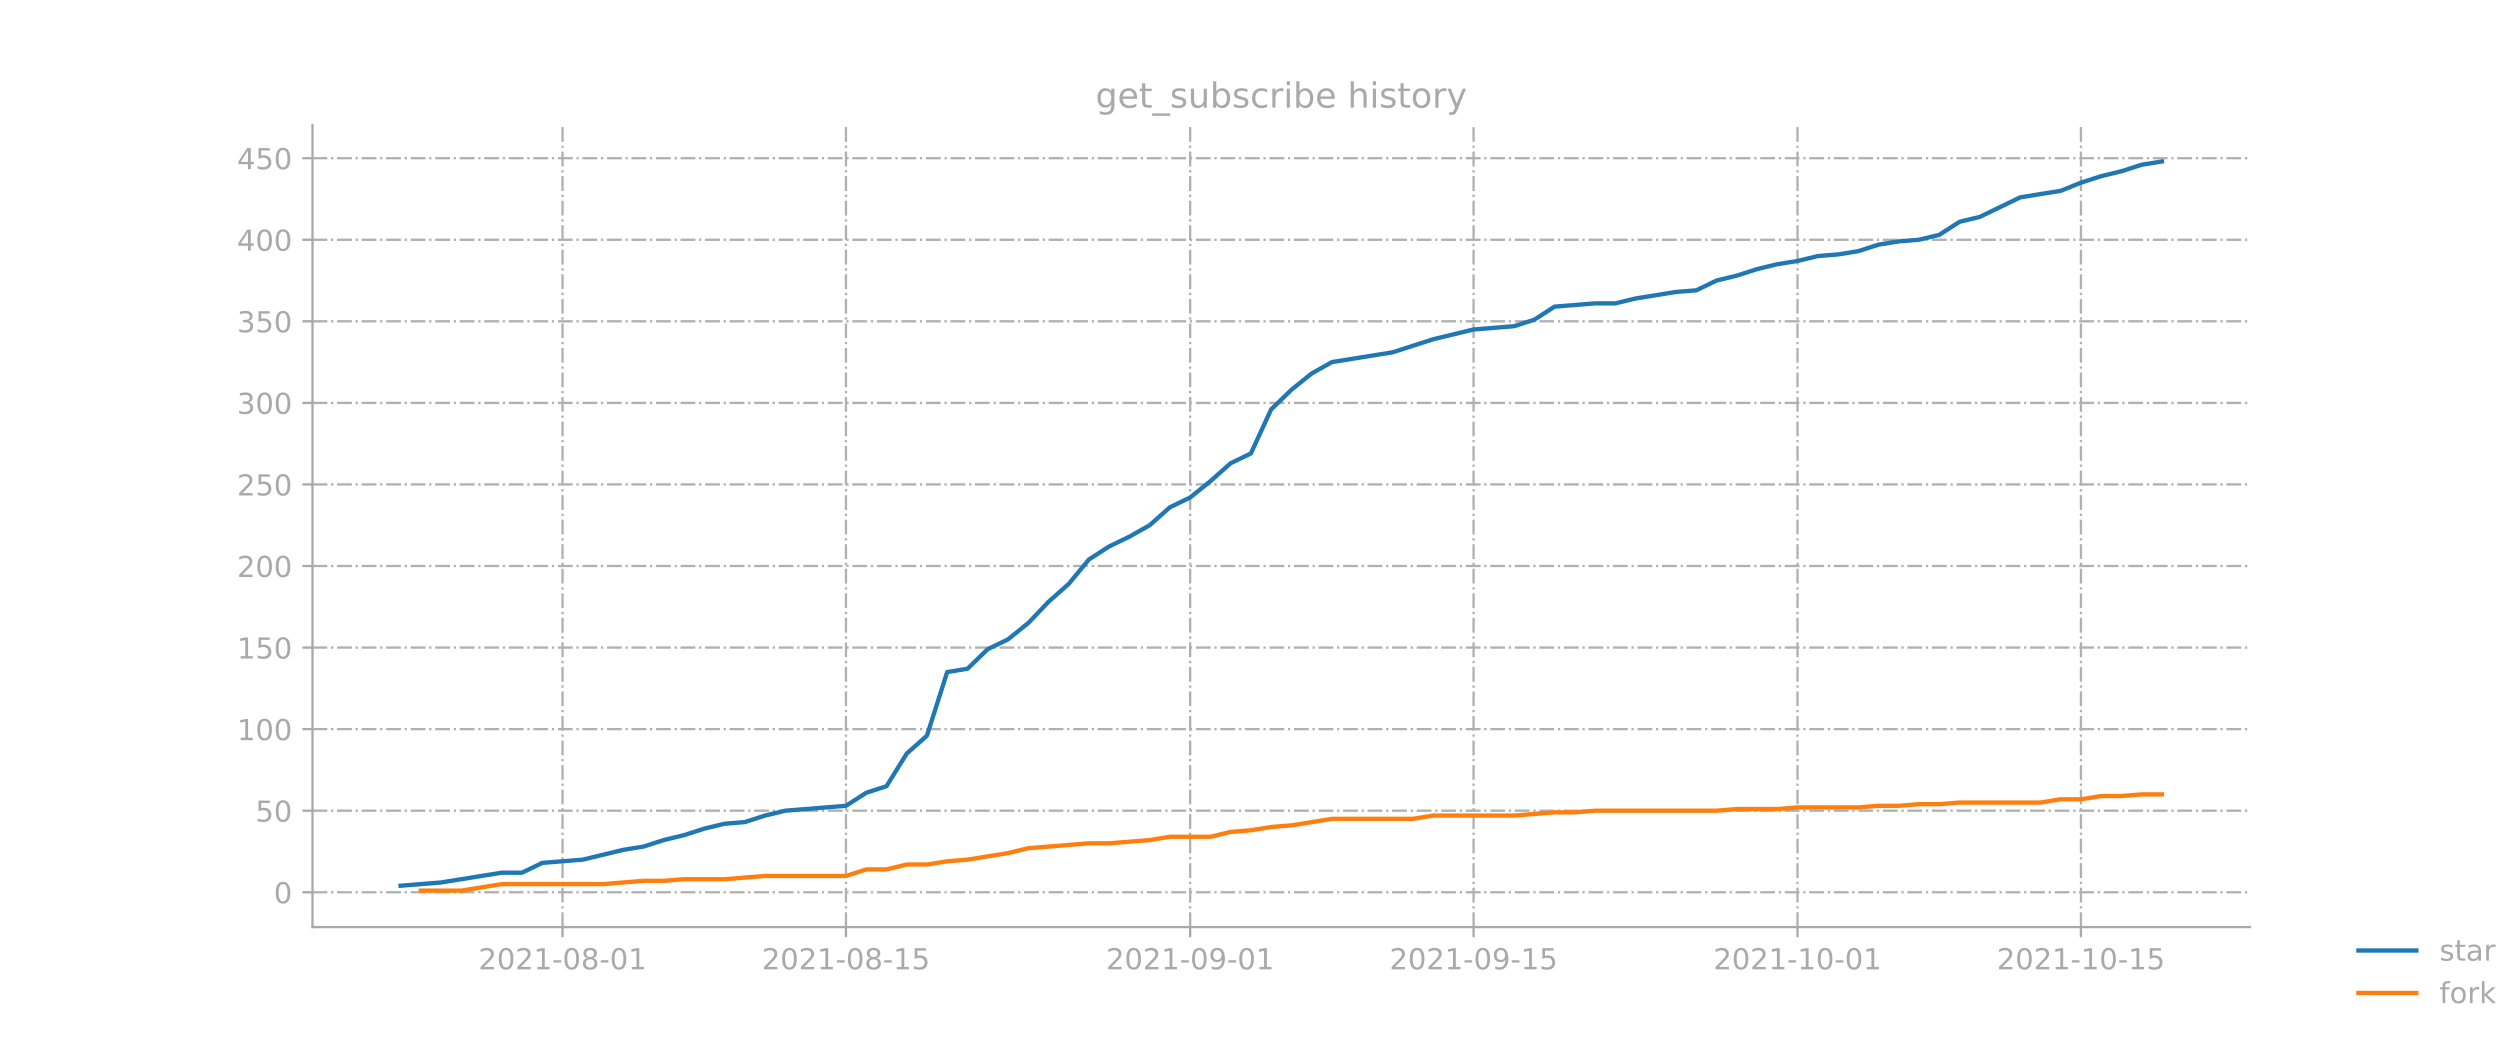
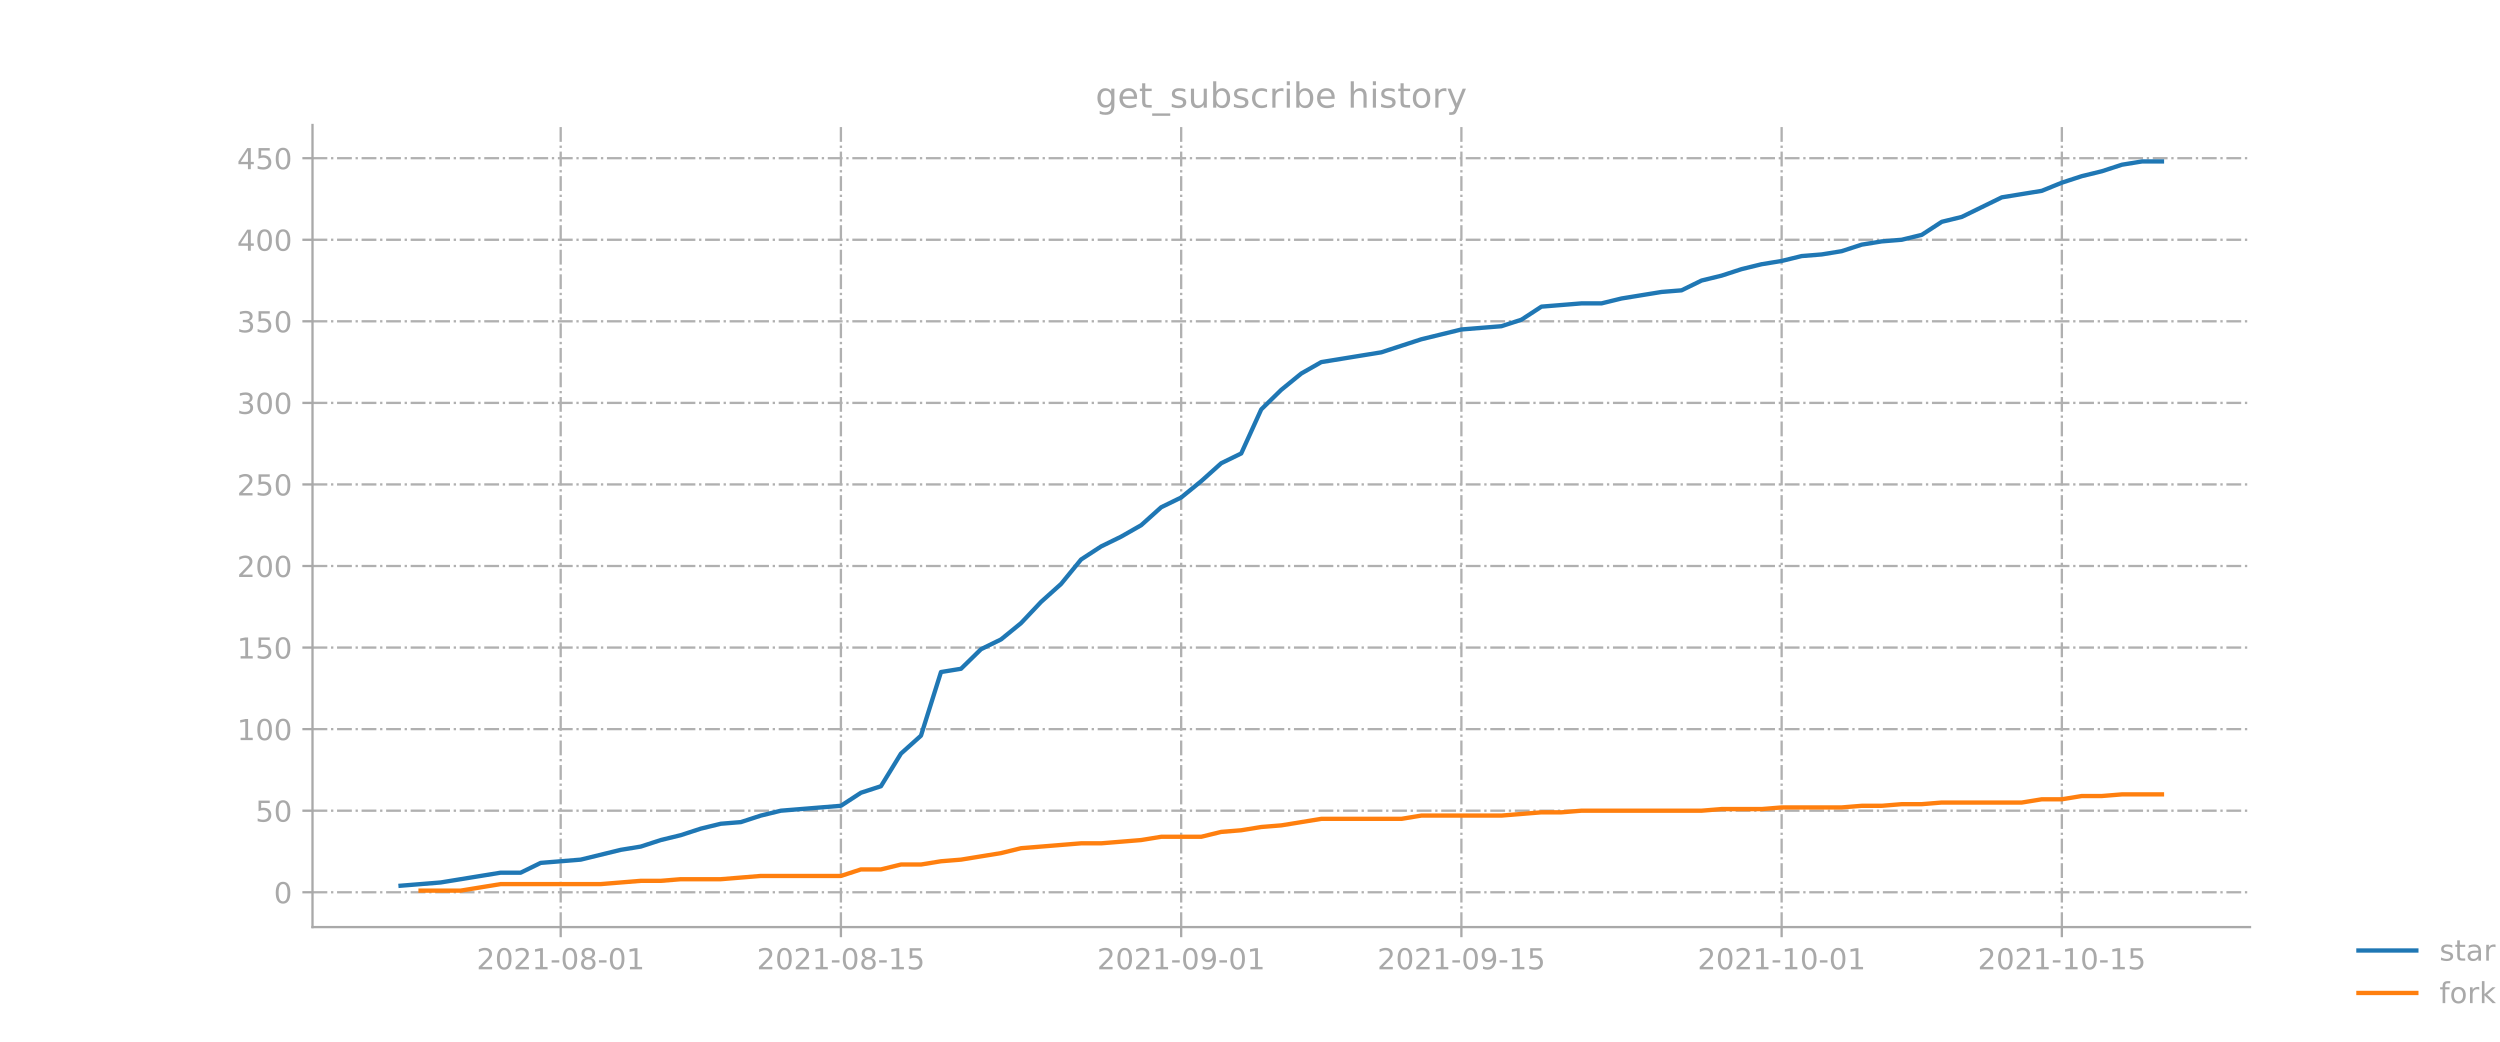
<svg xmlns="http://www.w3.org/2000/svg" xmlns:xlink="http://www.w3.org/1999/xlink" height="360pt" version="1.1" viewBox="0 0 864 360" width="864pt">
  <defs>
    <style type="text/css">*{stroke-linecap:butt;stroke-linejoin:round;}</style>
  </defs>
  <g id="figure_1">
    <g id="patch_1">
      <path d="M 0 360  L 864 360  L 864 0  L 0 0  z " style="fill:none;opacity:0;" />
    </g>
    <g id="axes_1">
      <g id="patch_2">
        <path d="M 108 320.4  L 777.6 320.4  L 777.6 43.2  L 108 43.2  z " style="fill:none;opacity:0;" />
      </g>
      <g id="matplotlib.axis_1">
        <g id="xtick_1">
          <g id="line2d_1">
-             <path clip-path="url(#pacb7d4d162)" d="M 194.411 320.4  L 194.411 43.2  " style="fill:none;stroke:#b0b0b0;stroke-dasharray:5.12,1.28,0.8,1.28;stroke-dashoffset:0;stroke-width:0.8;" />
+             <path clip-path="url(#pc9507df4bf)" d="M 193.775 320.4  L 193.775 43.2  " style="fill:none;stroke:#b0b0b0;stroke-dasharray:5.12,1.28,0.8,1.28;stroke-dashoffset:0;stroke-width:0.8;" />
          </g>
          <g id="line2d_2">
            <defs>
-               <path d="M 0 0  L 0 3.5  " id="m849560dd14" style="stroke:#a9a9a9;stroke-width:0.8;" />
+               <path d="M 0 0  L 0 3.5  " id="m424ed65088" style="stroke:#a9a9a9;stroke-width:0.8;" />
            </defs>
            <g>
-               <use style="fill:#a9a9a9;stroke:#a9a9a9;stroke-width:0.8;" x="194.411" xlink:href="#m849560dd14" y="320.4" />
+               <use style="fill:#a9a9a9;stroke:#a9a9a9;stroke-width:0.8;" x="193.775" xlink:href="#m424ed65088" y="320.4" />
            </g>
          </g>
          <g id="text_1">
-             <g style="fill:#a9a9a9;" transform="translate(165.3535 334.9984)scale(0.1 -0.1)">
+             <g style="fill:#a9a9a9;" transform="translate(164.7174 334.9984)scale(0.1 -0.1)">
              <defs>
                <path d="M 1228 531  L 3431 531  L 3431 0  L 469 0  L 469 531  Q 828 903 1448 1529  Q 2069 2156 2228 2338  Q 2531 2678 2651 2914  Q 2772 3150 2772 3378  Q 2772 3750 2511 3984  Q 2250 4219 1831 4219  Q 1534 4219 1204 4116  Q 875 4013 500 3803  L 500 4441  Q 881 4594 1212 4672  Q 1544 4750 1819 4750  Q 2544 4750 2975 4387  Q 3406 4025 3406 3419  Q 3406 3131 3298 2873  Q 3191 2616 2906 2266  Q 2828 2175 2409 1742  Q 1991 1309 1228 531  z " id="DejaVuSans-32" transform="scale(0.015625)" />
                <path d="M 2034 4250  Q 1547 4250 1301 3770  Q 1056 3291 1056 2328  Q 1056 1369 1301 889  Q 1547 409 2034 409  Q 2525 409 2770 889  Q 3016 1369 3016 2328  Q 3016 3291 2770 3770  Q 2525 4250 2034 4250  z M 2034 4750  Q 2819 4750 3233 4129  Q 3647 3509 3647 2328  Q 3647 1150 3233 529  Q 2819 -91 2034 -91  Q 1250 -91 836 529  Q 422 1150 422 2328  Q 422 3509 836 4129  Q 1250 4750 2034 4750  z " id="DejaVuSans-30" transform="scale(0.015625)" />
                <path d="M 794 531  L 1825 531  L 1825 4091  L 703 3866  L 703 4441  L 1819 4666  L 2450 4666  L 2450 531  L 3481 531  L 3481 0  L 794 0  L 794 531  z " id="DejaVuSans-31" transform="scale(0.015625)" />
                <path d="M 313 2009  L 1997 2009  L 1997 1497  L 313 1497  L 313 2009  z " id="DejaVuSans-2d" transform="scale(0.015625)" />
                <path d="M 2034 2216  Q 1584 2216 1326 1975  Q 1069 1734 1069 1313  Q 1069 891 1326 650  Q 1584 409 2034 409  Q 2484 409 2743 651  Q 3003 894 3003 1313  Q 3003 1734 2745 1975  Q 2488 2216 2034 2216  z M 1403 2484  Q 997 2584 770 2862  Q 544 3141 544 3541  Q 544 4100 942 4425  Q 1341 4750 2034 4750  Q 2731 4750 3128 4425  Q 3525 4100 3525 3541  Q 3525 3141 3298 2862  Q 3072 2584 2669 2484  Q 3125 2378 3379 2068  Q 3634 1759 3634 1313  Q 3634 634 3220 271  Q 2806 -91 2034 -91  Q 1263 -91 848 271  Q 434 634 434 1313  Q 434 1759 690 2068  Q 947 2378 1403 2484  z M 1172 3481  Q 1172 3119 1398 2916  Q 1625 2713 2034 2713  Q 2441 2713 2670 2916  Q 2900 3119 2900 3481  Q 2900 3844 2670 4047  Q 2441 4250 2034 4250  Q 1625 4250 1398 4047  Q 1172 3844 1172 3481  z " id="DejaVuSans-38" transform="scale(0.015625)" />
              </defs>
              <use xlink:href="#DejaVuSans-32" />
              <use x="63.623" xlink:href="#DejaVuSans-30" />
              <use x="127.246" xlink:href="#DejaVuSans-32" />
              <use x="190.869" xlink:href="#DejaVuSans-31" />
              <use x="254.492" xlink:href="#DejaVuSans-2d" />
              <use x="290.576" xlink:href="#DejaVuSans-30" />
              <use x="354.199" xlink:href="#DejaVuSans-38" />
              <use x="417.822" xlink:href="#DejaVuSans-2d" />
              <use x="453.906" xlink:href="#DejaVuSans-30" />
              <use x="517.529" xlink:href="#DejaVuSans-31" />
            </g>
          </g>
        </g>
        <g id="xtick_2">
          <g id="line2d_3">
-             <path clip-path="url(#pacb7d4d162)" d="M 292.367 320.4  L 292.367 43.2  " style="fill:none;stroke:#b0b0b0;stroke-dasharray:5.12,1.28,0.8,1.28;stroke-dashoffset:0;stroke-width:0.8;" />
+             <path clip-path="url(#pc9507df4bf)" d="M 290.618 320.4  L 290.618 43.2  " style="fill:none;stroke:#b0b0b0;stroke-dasharray:5.12,1.28,0.8,1.28;stroke-dashoffset:0;stroke-width:0.8;" />
          </g>
          <g id="line2d_4">
            <g>
-               <use style="fill:#a9a9a9;stroke:#a9a9a9;stroke-width:0.8;" x="292.367" xlink:href="#m849560dd14" y="320.4" />
+               <use style="fill:#a9a9a9;stroke:#a9a9a9;stroke-width:0.8;" x="290.618" xlink:href="#m424ed65088" y="320.4" />
            </g>
          </g>
          <g id="text_2">
-             <g style="fill:#a9a9a9;" transform="translate(263.3096 334.9984)scale(0.1 -0.1)">
+             <g style="fill:#a9a9a9;" transform="translate(261.5604 334.9984)scale(0.1 -0.1)">
              <defs>
                <path d="M 691 4666  L 3169 4666  L 3169 4134  L 1269 4134  L 1269 2991  Q 1406 3038 1543 3061  Q 1681 3084 1819 3084  Q 2600 3084 3056 2656  Q 3513 2228 3513 1497  Q 3513 744 3044 326  Q 2575 -91 1722 -91  Q 1428 -91 1123 -41  Q 819 9 494 109  L 494 744  Q 775 591 1075 516  Q 1375 441 1709 441  Q 2250 441 2565 725  Q 2881 1009 2881 1497  Q 2881 1984 2565 2268  Q 2250 2553 1709 2553  Q 1456 2553 1204 2497  Q 953 2441 691 2322  L 691 4666  z " id="DejaVuSans-35" transform="scale(0.015625)" />
              </defs>
              <use xlink:href="#DejaVuSans-32" />
              <use x="63.623" xlink:href="#DejaVuSans-30" />
              <use x="127.246" xlink:href="#DejaVuSans-32" />
              <use x="190.869" xlink:href="#DejaVuSans-31" />
              <use x="254.492" xlink:href="#DejaVuSans-2d" />
              <use x="290.576" xlink:href="#DejaVuSans-30" />
              <use x="354.199" xlink:href="#DejaVuSans-38" />
              <use x="417.822" xlink:href="#DejaVuSans-2d" />
              <use x="453.906" xlink:href="#DejaVuSans-31" />
              <use x="517.529" xlink:href="#DejaVuSans-35" />
            </g>
          </g>
        </g>
        <g id="xtick_3">
          <g id="line2d_5">
-             <path clip-path="url(#pacb7d4d162)" d="M 411.314 320.4  L 411.314 43.2  " style="fill:none;stroke:#b0b0b0;stroke-dasharray:5.12,1.28,0.8,1.28;stroke-dashoffset:0;stroke-width:0.8;" />
+             <path clip-path="url(#pc9507df4bf)" d="M 408.213 320.4  L 408.213 43.2  " style="fill:none;stroke:#b0b0b0;stroke-dasharray:5.12,1.28,0.8,1.28;stroke-dashoffset:0;stroke-width:0.8;" />
          </g>
          <g id="line2d_6">
            <g>
-               <use style="fill:#a9a9a9;stroke:#a9a9a9;stroke-width:0.8;" x="411.314" xlink:href="#m849560dd14" y="320.4" />
+               <use style="fill:#a9a9a9;stroke:#a9a9a9;stroke-width:0.8;" x="408.213" xlink:href="#m424ed65088" y="320.4" />
            </g>
          </g>
          <g id="text_3">
-             <g style="fill:#a9a9a9;" transform="translate(382.2563 334.9984)scale(0.1 -0.1)">
+             <g style="fill:#a9a9a9;" transform="translate(379.1554 334.9984)scale(0.1 -0.1)">
              <defs>
                <path d="M 703 97  L 703 672  Q 941 559 1184 500  Q 1428 441 1663 441  Q 2288 441 2617 861  Q 2947 1281 2994 2138  Q 2813 1869 2534 1725  Q 2256 1581 1919 1581  Q 1219 1581 811 2004  Q 403 2428 403 3163  Q 403 3881 828 4315  Q 1253 4750 1959 4750  Q 2769 4750 3195 4129  Q 3622 3509 3622 2328  Q 3622 1225 3098 567  Q 2575 -91 1691 -91  Q 1453 -91 1209 -44  Q 966 3 703 97  z M 1959 2075  Q 2384 2075 2632 2365  Q 2881 2656 2881 3163  Q 2881 3666 2632 3958  Q 2384 4250 1959 4250  Q 1534 4250 1286 3958  Q 1038 3666 1038 3163  Q 1038 2656 1286 2365  Q 1534 2075 1959 2075  z " id="DejaVuSans-39" transform="scale(0.015625)" />
              </defs>
              <use xlink:href="#DejaVuSans-32" />
              <use x="63.623" xlink:href="#DejaVuSans-30" />
              <use x="127.246" xlink:href="#DejaVuSans-32" />
              <use x="190.869" xlink:href="#DejaVuSans-31" />
              <use x="254.492" xlink:href="#DejaVuSans-2d" />
              <use x="290.576" xlink:href="#DejaVuSans-30" />
              <use x="354.199" xlink:href="#DejaVuSans-39" />
              <use x="417.822" xlink:href="#DejaVuSans-2d" />
              <use x="453.906" xlink:href="#DejaVuSans-30" />
              <use x="517.529" xlink:href="#DejaVuSans-31" />
            </g>
          </g>
        </g>
        <g id="xtick_4">
          <g id="line2d_7">
-             <path clip-path="url(#pacb7d4d162)" d="M 509.27 320.4  L 509.27 43.2  " style="fill:none;stroke:#b0b0b0;stroke-dasharray:5.12,1.28,0.8,1.28;stroke-dashoffset:0;stroke-width:0.8;" />
+             <path clip-path="url(#pc9507df4bf)" d="M 505.056 320.4  L 505.056 43.2  " style="fill:none;stroke:#b0b0b0;stroke-dasharray:5.12,1.28,0.8,1.28;stroke-dashoffset:0;stroke-width:0.8;" />
          </g>
          <g id="line2d_8">
            <g>
-               <use style="fill:#a9a9a9;stroke:#a9a9a9;stroke-width:0.8;" x="509.27" xlink:href="#m849560dd14" y="320.4" />
+               <use style="fill:#a9a9a9;stroke:#a9a9a9;stroke-width:0.8;" x="505.056" xlink:href="#m424ed65088" y="320.4" />
            </g>
          </g>
          <g id="text_4">
-             <g style="fill:#a9a9a9;" transform="translate(480.2124 334.9984)scale(0.1 -0.1)">
+             <g style="fill:#a9a9a9;" transform="translate(475.9984 334.9984)scale(0.1 -0.1)">
              <use xlink:href="#DejaVuSans-32" />
              <use x="63.623" xlink:href="#DejaVuSans-30" />
              <use x="127.246" xlink:href="#DejaVuSans-32" />
              <use x="190.869" xlink:href="#DejaVuSans-31" />
              <use x="254.492" xlink:href="#DejaVuSans-2d" />
              <use x="290.576" xlink:href="#DejaVuSans-30" />
              <use x="354.199" xlink:href="#DejaVuSans-39" />
              <use x="417.822" xlink:href="#DejaVuSans-2d" />
              <use x="453.906" xlink:href="#DejaVuSans-31" />
              <use x="517.529" xlink:href="#DejaVuSans-35" />
            </g>
          </g>
        </g>
        <g id="xtick_5">
          <g id="line2d_9">
-             <path clip-path="url(#pacb7d4d162)" d="M 621.22 320.4  L 621.22 43.2  " style="fill:none;stroke:#b0b0b0;stroke-dasharray:5.12,1.28,0.8,1.28;stroke-dashoffset:0;stroke-width:0.8;" />
+             <path clip-path="url(#pc9507df4bf)" d="M 615.734 320.4  L 615.734 43.2  " style="fill:none;stroke:#b0b0b0;stroke-dasharray:5.12,1.28,0.8,1.28;stroke-dashoffset:0;stroke-width:0.8;" />
          </g>
          <g id="line2d_10">
            <g>
-               <use style="fill:#a9a9a9;stroke:#a9a9a9;stroke-width:0.8;" x="621.22" xlink:href="#m849560dd14" y="320.4" />
+               <use style="fill:#a9a9a9;stroke:#a9a9a9;stroke-width:0.8;" x="615.734" xlink:href="#m424ed65088" y="320.4" />
            </g>
          </g>
          <g id="text_5">
-             <g style="fill:#a9a9a9;" transform="translate(592.1622 334.9984)scale(0.1 -0.1)">
+             <g style="fill:#a9a9a9;" transform="translate(586.6761 334.9984)scale(0.1 -0.1)">
              <use xlink:href="#DejaVuSans-32" />
              <use x="63.623" xlink:href="#DejaVuSans-30" />
              <use x="127.246" xlink:href="#DejaVuSans-32" />
              <use x="190.869" xlink:href="#DejaVuSans-31" />
              <use x="254.492" xlink:href="#DejaVuSans-2d" />
              <use x="290.576" xlink:href="#DejaVuSans-31" />
              <use x="354.199" xlink:href="#DejaVuSans-30" />
              <use x="417.822" xlink:href="#DejaVuSans-2d" />
              <use x="453.906" xlink:href="#DejaVuSans-30" />
              <use x="517.529" xlink:href="#DejaVuSans-31" />
            </g>
          </g>
        </g>
        <g id="xtick_6">
          <g id="line2d_11">
-             <path clip-path="url(#pacb7d4d162)" d="M 719.176 320.4  L 719.176 43.2  " style="fill:none;stroke:#b0b0b0;stroke-dasharray:5.12,1.28,0.8,1.28;stroke-dashoffset:0;stroke-width:0.8;" />
+             <path clip-path="url(#pc9507df4bf)" d="M 712.577 320.4  L 712.577 43.2  " style="fill:none;stroke:#b0b0b0;stroke-dasharray:5.12,1.28,0.8,1.28;stroke-dashoffset:0;stroke-width:0.8;" />
          </g>
          <g id="line2d_12">
            <g>
-               <use style="fill:#a9a9a9;stroke:#a9a9a9;stroke-width:0.8;" x="719.176" xlink:href="#m849560dd14" y="320.4" />
+               <use style="fill:#a9a9a9;stroke:#a9a9a9;stroke-width:0.8;" x="712.577" xlink:href="#m424ed65088" y="320.4" />
            </g>
          </g>
          <g id="text_6">
-             <g style="fill:#a9a9a9;" transform="translate(690.1184 334.9984)scale(0.1 -0.1)">
+             <g style="fill:#a9a9a9;" transform="translate(683.519 334.9984)scale(0.1 -0.1)">
              <use xlink:href="#DejaVuSans-32" />
              <use x="63.623" xlink:href="#DejaVuSans-30" />
              <use x="127.246" xlink:href="#DejaVuSans-32" />
              <use x="190.869" xlink:href="#DejaVuSans-31" />
              <use x="254.492" xlink:href="#DejaVuSans-2d" />
              <use x="290.576" xlink:href="#DejaVuSans-31" />
              <use x="354.199" xlink:href="#DejaVuSans-30" />
              <use x="417.822" xlink:href="#DejaVuSans-2d" />
              <use x="453.906" xlink:href="#DejaVuSans-31" />
              <use x="517.529" xlink:href="#DejaVuSans-35" />
            </g>
          </g>
        </g>
      </g>
      <g id="matplotlib.axis_2">
        <g id="ytick_1">
          <g id="line2d_13">
-             <path clip-path="url(#pacb7d4d162)" d="M 108 308.364  L 777.6 308.364  " style="fill:none;stroke:#b0b0b0;stroke-dasharray:5.12,1.28,0.8,1.28;stroke-dashoffset:0;stroke-width:0.8;" />
+             <path clip-path="url(#pc9507df4bf)" d="M 108 308.364  L 777.6 308.364  " style="fill:none;stroke:#b0b0b0;stroke-dasharray:5.12,1.28,0.8,1.28;stroke-dashoffset:0;stroke-width:0.8;" />
          </g>
          <g id="line2d_14">
            <defs>
-               <path d="M 0 0  L -3.5 0  " id="meda7556408" style="stroke:#a9a9a9;stroke-width:0.8;" />
+               <path d="M 0 0  L -3.5 0  " id="medaf99b93c" style="stroke:#a9a9a9;stroke-width:0.8;" />
            </defs>
            <g>
-               <use style="fill:#a9a9a9;stroke:#a9a9a9;stroke-width:0.8;" x="108" xlink:href="#meda7556408" y="308.364" />
+               <use style="fill:#a9a9a9;stroke:#a9a9a9;stroke-width:0.8;" x="108" xlink:href="#medaf99b93c" y="308.364" />
            </g>
          </g>
          <g id="text_7">
            <g style="fill:#a9a9a9;" transform="translate(94.6375 312.163)scale(0.1 -0.1)">
              <use xlink:href="#DejaVuSans-30" />
            </g>
          </g>
        </g>
        <g id="ytick_2">
          <g id="line2d_15">
-             <path clip-path="url(#pacb7d4d162)" d="M 108 280.176  L 777.6 280.176  " style="fill:none;stroke:#b0b0b0;stroke-dasharray:5.12,1.28,0.8,1.28;stroke-dashoffset:0;stroke-width:0.8;" />
+             <path clip-path="url(#pc9507df4bf)" d="M 108 280.176  L 777.6 280.176  " style="fill:none;stroke:#b0b0b0;stroke-dasharray:5.12,1.28,0.8,1.28;stroke-dashoffset:0;stroke-width:0.8;" />
          </g>
          <g id="line2d_16">
            <g>
-               <use style="fill:#a9a9a9;stroke:#a9a9a9;stroke-width:0.8;" x="108" xlink:href="#meda7556408" y="280.176" />
+               <use style="fill:#a9a9a9;stroke:#a9a9a9;stroke-width:0.8;" x="108" xlink:href="#medaf99b93c" y="280.176" />
            </g>
          </g>
          <g id="text_8">
            <g style="fill:#a9a9a9;" transform="translate(88.275 283.9751)scale(0.1 -0.1)">
              <use xlink:href="#DejaVuSans-35" />
              <use x="63.623" xlink:href="#DejaVuSans-30" />
            </g>
          </g>
        </g>
        <g id="ytick_3">
          <g id="line2d_17">
-             <path clip-path="url(#pacb7d4d162)" d="M 108 251.988  L 777.6 251.988  " style="fill:none;stroke:#b0b0b0;stroke-dasharray:5.12,1.28,0.8,1.28;stroke-dashoffset:0;stroke-width:0.8;" />
+             <path clip-path="url(#pc9507df4bf)" d="M 108 251.988  L 777.6 251.988  " style="fill:none;stroke:#b0b0b0;stroke-dasharray:5.12,1.28,0.8,1.28;stroke-dashoffset:0;stroke-width:0.8;" />
          </g>
          <g id="line2d_18">
            <g>
-               <use style="fill:#a9a9a9;stroke:#a9a9a9;stroke-width:0.8;" x="108" xlink:href="#meda7556408" y="251.988" />
+               <use style="fill:#a9a9a9;stroke:#a9a9a9;stroke-width:0.8;" x="108" xlink:href="#medaf99b93c" y="251.988" />
            </g>
          </g>
          <g id="text_9">
            <g style="fill:#a9a9a9;" transform="translate(81.9125 255.7871)scale(0.1 -0.1)">
              <use xlink:href="#DejaVuSans-31" />
              <use x="63.623" xlink:href="#DejaVuSans-30" />
              <use x="127.246" xlink:href="#DejaVuSans-30" />
            </g>
          </g>
        </g>
        <g id="ytick_4">
          <g id="line2d_19">
-             <path clip-path="url(#pacb7d4d162)" d="M 108 223.8  L 777.6 223.8  " style="fill:none;stroke:#b0b0b0;stroke-dasharray:5.12,1.28,0.8,1.28;stroke-dashoffset:0;stroke-width:0.8;" />
+             <path clip-path="url(#pc9507df4bf)" d="M 108 223.8  L 777.6 223.8  " style="fill:none;stroke:#b0b0b0;stroke-dasharray:5.12,1.28,0.8,1.28;stroke-dashoffset:0;stroke-width:0.8;" />
          </g>
          <g id="line2d_20">
            <g>
-               <use style="fill:#a9a9a9;stroke:#a9a9a9;stroke-width:0.8;" x="108" xlink:href="#meda7556408" y="223.8" />
+               <use style="fill:#a9a9a9;stroke:#a9a9a9;stroke-width:0.8;" x="108" xlink:href="#medaf99b93c" y="223.8" />
            </g>
          </g>
          <g id="text_10">
            <g style="fill:#a9a9a9;" transform="translate(81.9125 227.5992)scale(0.1 -0.1)">
              <use xlink:href="#DejaVuSans-31" />
              <use x="63.623" xlink:href="#DejaVuSans-35" />
              <use x="127.246" xlink:href="#DejaVuSans-30" />
            </g>
          </g>
        </g>
        <g id="ytick_5">
          <g id="line2d_21">
-             <path clip-path="url(#pacb7d4d162)" d="M 108 195.612  L 777.6 195.612  " style="fill:none;stroke:#b0b0b0;stroke-dasharray:5.12,1.28,0.8,1.28;stroke-dashoffset:0;stroke-width:0.8;" />
+             <path clip-path="url(#pc9507df4bf)" d="M 108 195.612  L 777.6 195.612  " style="fill:none;stroke:#b0b0b0;stroke-dasharray:5.12,1.28,0.8,1.28;stroke-dashoffset:0;stroke-width:0.8;" />
          </g>
          <g id="line2d_22">
            <g>
-               <use style="fill:#a9a9a9;stroke:#a9a9a9;stroke-width:0.8;" x="108" xlink:href="#meda7556408" y="195.612" />
+               <use style="fill:#a9a9a9;stroke:#a9a9a9;stroke-width:0.8;" x="108" xlink:href="#medaf99b93c" y="195.612" />
            </g>
          </g>
          <g id="text_11">
            <g style="fill:#a9a9a9;" transform="translate(81.9125 199.4113)scale(0.1 -0.1)">
              <use xlink:href="#DejaVuSans-32" />
              <use x="63.623" xlink:href="#DejaVuSans-30" />
              <use x="127.246" xlink:href="#DejaVuSans-30" />
            </g>
          </g>
        </g>
        <g id="ytick_6">
          <g id="line2d_23">
-             <path clip-path="url(#pacb7d4d162)" d="M 108 167.424  L 777.6 167.424  " style="fill:none;stroke:#b0b0b0;stroke-dasharray:5.12,1.28,0.8,1.28;stroke-dashoffset:0;stroke-width:0.8;" />
+             <path clip-path="url(#pc9507df4bf)" d="M 108 167.424  L 777.6 167.424  " style="fill:none;stroke:#b0b0b0;stroke-dasharray:5.12,1.28,0.8,1.28;stroke-dashoffset:0;stroke-width:0.8;" />
          </g>
          <g id="line2d_24">
            <g>
-               <use style="fill:#a9a9a9;stroke:#a9a9a9;stroke-width:0.8;" x="108" xlink:href="#meda7556408" y="167.424" />
+               <use style="fill:#a9a9a9;stroke:#a9a9a9;stroke-width:0.8;" x="108" xlink:href="#medaf99b93c" y="167.424" />
            </g>
          </g>
          <g id="text_12">
            <g style="fill:#a9a9a9;" transform="translate(81.9125 171.2234)scale(0.1 -0.1)">
              <use xlink:href="#DejaVuSans-32" />
              <use x="63.623" xlink:href="#DejaVuSans-35" />
              <use x="127.246" xlink:href="#DejaVuSans-30" />
            </g>
          </g>
        </g>
        <g id="ytick_7">
          <g id="line2d_25">
-             <path clip-path="url(#pacb7d4d162)" d="M 108 139.236  L 777.6 139.236  " style="fill:none;stroke:#b0b0b0;stroke-dasharray:5.12,1.28,0.8,1.28;stroke-dashoffset:0;stroke-width:0.8;" />
+             <path clip-path="url(#pc9507df4bf)" d="M 108 139.236  L 777.6 139.236  " style="fill:none;stroke:#b0b0b0;stroke-dasharray:5.12,1.28,0.8,1.28;stroke-dashoffset:0;stroke-width:0.8;" />
          </g>
          <g id="line2d_26">
            <g>
-               <use style="fill:#a9a9a9;stroke:#a9a9a9;stroke-width:0.8;" x="108" xlink:href="#meda7556408" y="139.236" />
+               <use style="fill:#a9a9a9;stroke:#a9a9a9;stroke-width:0.8;" x="108" xlink:href="#medaf99b93c" y="139.236" />
            </g>
          </g>
          <g id="text_13">
            <g style="fill:#a9a9a9;" transform="translate(81.9125 143.0355)scale(0.1 -0.1)">
              <defs>
                <path d="M 2597 2516  Q 3050 2419 3304 2112  Q 3559 1806 3559 1356  Q 3559 666 3084 287  Q 2609 -91 1734 -91  Q 1441 -91 1130 -33  Q 819 25 488 141  L 488 750  Q 750 597 1062 519  Q 1375 441 1716 441  Q 2309 441 2620 675  Q 2931 909 2931 1356  Q 2931 1769 2642 2001  Q 2353 2234 1838 2234  L 1294 2234  L 1294 2753  L 1863 2753  Q 2328 2753 2575 2939  Q 2822 3125 2822 3475  Q 2822 3834 2567 4026  Q 2313 4219 1838 4219  Q 1578 4219 1281 4162  Q 984 4106 628 3988  L 628 4550  Q 988 4650 1302 4700  Q 1616 4750 1894 4750  Q 2613 4750 3031 4423  Q 3450 4097 3450 3541  Q 3450 3153 3228 2886  Q 3006 2619 2597 2516  z " id="DejaVuSans-33" transform="scale(0.015625)" />
              </defs>
              <use xlink:href="#DejaVuSans-33" />
              <use x="63.623" xlink:href="#DejaVuSans-30" />
              <use x="127.246" xlink:href="#DejaVuSans-30" />
            </g>
          </g>
        </g>
        <g id="ytick_8">
          <g id="line2d_27">
-             <path clip-path="url(#pacb7d4d162)" d="M 108 111.048  L 777.6 111.048  " style="fill:none;stroke:#b0b0b0;stroke-dasharray:5.12,1.28,0.8,1.28;stroke-dashoffset:0;stroke-width:0.8;" />
+             <path clip-path="url(#pc9507df4bf)" d="M 108 111.048  L 777.6 111.048  " style="fill:none;stroke:#b0b0b0;stroke-dasharray:5.12,1.28,0.8,1.28;stroke-dashoffset:0;stroke-width:0.8;" />
          </g>
          <g id="line2d_28">
            <g>
-               <use style="fill:#a9a9a9;stroke:#a9a9a9;stroke-width:0.8;" x="108" xlink:href="#meda7556408" y="111.048" />
+               <use style="fill:#a9a9a9;stroke:#a9a9a9;stroke-width:0.8;" x="108" xlink:href="#medaf99b93c" y="111.048" />
            </g>
          </g>
          <g id="text_14">
            <g style="fill:#a9a9a9;" transform="translate(81.9125 114.8475)scale(0.1 -0.1)">
              <use xlink:href="#DejaVuSans-33" />
              <use x="63.623" xlink:href="#DejaVuSans-35" />
              <use x="127.246" xlink:href="#DejaVuSans-30" />
            </g>
          </g>
        </g>
        <g id="ytick_9">
          <g id="line2d_29">
-             <path clip-path="url(#pacb7d4d162)" d="M 108 82.86  L 777.6 82.86  " style="fill:none;stroke:#b0b0b0;stroke-dasharray:5.12,1.28,0.8,1.28;stroke-dashoffset:0;stroke-width:0.8;" />
+             <path clip-path="url(#pc9507df4bf)" d="M 108 82.86  L 777.6 82.86  " style="fill:none;stroke:#b0b0b0;stroke-dasharray:5.12,1.28,0.8,1.28;stroke-dashoffset:0;stroke-width:0.8;" />
          </g>
          <g id="line2d_30">
            <g>
-               <use style="fill:#a9a9a9;stroke:#a9a9a9;stroke-width:0.8;" x="108" xlink:href="#meda7556408" y="82.86" />
+               <use style="fill:#a9a9a9;stroke:#a9a9a9;stroke-width:0.8;" x="108" xlink:href="#medaf99b93c" y="82.86" />
            </g>
          </g>
          <g id="text_15">
            <g style="fill:#a9a9a9;" transform="translate(81.9125 86.65962)scale(0.1 -0.1)">
              <defs>
                <path d="M 2419 4116  L 825 1625  L 2419 1625  L 2419 4116  z M 2253 4666  L 3047 4666  L 3047 1625  L 3713 1625  L 3713 1100  L 3047 1100  L 3047 0  L 2419 0  L 2419 1100  L 313 1100  L 313 1709  L 2253 4666  z " id="DejaVuSans-34" transform="scale(0.015625)" />
              </defs>
              <use xlink:href="#DejaVuSans-34" />
              <use x="63.623" xlink:href="#DejaVuSans-30" />
              <use x="127.246" xlink:href="#DejaVuSans-30" />
            </g>
          </g>
        </g>
        <g id="ytick_10">
          <g id="line2d_31">
-             <path clip-path="url(#pacb7d4d162)" d="M 108 54.672  L 777.6 54.672  " style="fill:none;stroke:#b0b0b0;stroke-dasharray:5.12,1.28,0.8,1.28;stroke-dashoffset:0;stroke-width:0.8;" />
+             <path clip-path="url(#pc9507df4bf)" d="M 108 54.672  L 777.6 54.672  " style="fill:none;stroke:#b0b0b0;stroke-dasharray:5.12,1.28,0.8,1.28;stroke-dashoffset:0;stroke-width:0.8;" />
          </g>
          <g id="line2d_32">
            <g>
-               <use style="fill:#a9a9a9;stroke:#a9a9a9;stroke-width:0.8;" x="108" xlink:href="#meda7556408" y="54.672" />
+               <use style="fill:#a9a9a9;stroke:#a9a9a9;stroke-width:0.8;" x="108" xlink:href="#medaf99b93c" y="54.672" />
            </g>
          </g>
          <g id="text_16">
            <g style="fill:#a9a9a9;" transform="translate(81.9125 58.4717)scale(0.1 -0.1)">
              <use xlink:href="#DejaVuSans-34" />
              <use x="63.623" xlink:href="#DejaVuSans-35" />
              <use x="127.246" xlink:href="#DejaVuSans-30" />
            </g>
          </g>
        </g>
      </g>
      <g id="line2d_33">
-         <path clip-path="url(#pacb7d4d162)" d="M 138.436 306.109  L 145.433 305.545  L 152.43 304.981  L 159.427 303.854  L 166.424 302.726  L 173.421 301.599  L 180.418 301.599  L 187.414 298.216  L 194.411 297.652  L 201.408 297.089  L 208.405 295.397  L 215.402 293.706  L 222.399 292.579  L 229.396 290.323  L 236.392 288.632  L 243.389 286.377  L 250.386 284.686  L 257.383 284.122  L 264.38 281.867  L 271.377 280.176  L 278.374 279.612  L 285.371 279.048  L 292.367 278.485  L 299.364 273.974  L 306.361 271.719  L 313.358 260.444  L 320.355 254.243  L 327.352 232.256  L 334.349 231.129  L 341.345 224.364  L 348.342 220.981  L 355.339 215.344  L 362.336 208.015  L 369.333 201.813  L 376.33 193.357  L 383.327 188.847  L 390.324 185.464  L 397.32 181.518  L 404.317 175.317  L 411.314 171.934  L 418.311 166.297  L 425.308 160.095  L 432.305 156.713  L 439.302 141.491  L 446.298 134.726  L 453.295 129.089  L 460.292 125.142  L 467.289 124.015  L 474.286 122.887  L 481.283 121.76  L 488.28 119.505  L 495.276 117.25  L 502.273 115.558  L 509.27 113.867  L 516.267 113.303  L 523.264 112.74  L 530.261 110.485  L 537.258 105.974  L 544.255 105.411  L 551.251 104.847  L 558.248 104.847  L 565.245 103.156  L 572.242 102.028  L 579.239 100.901  L 586.236 100.337  L 593.233 96.954  L 600.229 95.263  L 607.226 93.008  L 614.223 91.317  L 621.22 90.189  L 628.217 88.498  L 635.214 87.934  L 642.211 86.807  L 649.208 84.552  L 656.204 83.424  L 663.201 82.86  L 670.198 81.169  L 677.195 76.659  L 684.192 74.968  L 691.189 71.585  L 698.186 68.203  L 705.182 67.075  L 712.179 65.948  L 719.176 63.129  L 726.173 60.874  L 733.17 59.183  L 740.167 56.928  L 747.164 55.8  " style="fill:none;stroke:#1f77b4;stroke-linecap:square;stroke-width:1.5;" />
+         <path clip-path="url(#pc9507df4bf)" d="M 138.436 306.109  L 145.354 305.545  L 152.271 304.981  L 159.188 303.854  L 166.106 302.726  L 173.023 301.599  L 179.94 301.599  L 186.858 298.216  L 193.775 297.652  L 200.693 297.089  L 207.61 295.397  L 214.527 293.706  L 221.445 292.579  L 228.362 290.323  L 235.279 288.632  L 242.197 286.377  L 249.114 284.686  L 256.031 284.122  L 262.949 281.867  L 269.866 280.176  L 276.783 279.612  L 283.701 279.048  L 290.618 278.485  L 297.536 273.974  L 304.453 271.719  L 311.37 260.444  L 318.288 254.243  L 325.205 232.256  L 332.122 231.129  L 339.04 224.364  L 345.957 220.981  L 352.874 215.344  L 359.792 208.015  L 366.709 201.813  L 373.626 193.357  L 380.544 188.847  L 387.461 185.464  L 394.379 181.518  L 401.296 175.317  L 408.213 171.934  L 415.131 166.297  L 422.048 160.095  L 428.965 156.713  L 435.883 141.491  L 442.8 134.726  L 449.717 129.089  L 456.635 125.142  L 463.552 124.015  L 470.469 122.887  L 477.387 121.76  L 484.304 119.505  L 491.221 117.25  L 498.139 115.558  L 505.056 113.867  L 511.974 113.303  L 518.891 112.74  L 525.808 110.485  L 532.726 105.974  L 539.643 105.411  L 546.56 104.847  L 553.478 104.847  L 560.395 103.156  L 567.312 102.028  L 574.23 100.901  L 581.147 100.337  L 588.064 96.954  L 594.982 95.263  L 601.899 93.008  L 608.817 91.317  L 615.734 90.189  L 622.651 88.498  L 629.569 87.934  L 636.486 86.807  L 643.403 84.552  L 650.321 83.424  L 657.238 82.86  L 664.155 81.169  L 671.073 76.659  L 677.99 74.968  L 684.907 71.585  L 691.825 68.203  L 698.742 67.075  L 705.66 65.948  L 712.577 63.129  L 719.494 60.874  L 726.412 59.183  L 733.329 56.928  L 740.246 55.8  L 747.164 55.8  " style="fill:none;stroke:#1f77b4;stroke-linecap:square;stroke-width:1.5;" />
      </g>
      <g id="line2d_34">
-         <path clip-path="url(#pacb7d4d162)" d="M 145.433 307.8  L 152.43 307.8  L 159.427 307.8  L 166.424 306.672  L 173.421 305.545  L 180.418 305.545  L 187.414 305.545  L 194.411 305.545  L 201.408 305.545  L 208.405 305.545  L 215.402 304.981  L 222.399 304.417  L 229.396 304.417  L 236.392 303.854  L 243.389 303.854  L 250.386 303.854  L 257.383 303.29  L 264.38 302.726  L 271.377 302.726  L 278.374 302.726  L 285.371 302.726  L 292.367 302.726  L 299.364 300.471  L 306.361 300.471  L 313.358 298.78  L 320.355 298.78  L 327.352 297.652  L 334.349 297.089  L 341.345 295.961  L 348.342 294.834  L 355.339 293.142  L 362.336 292.579  L 369.333 292.015  L 376.33 291.451  L 383.327 291.451  L 390.324 290.887  L 397.32 290.323  L 404.317 289.196  L 411.314 289.196  L 418.311 289.196  L 425.308 287.505  L 432.305 286.941  L 439.302 285.813  L 446.298 285.25  L 453.295 284.122  L 460.292 282.995  L 467.289 282.995  L 474.286 282.995  L 481.283 282.995  L 488.28 282.995  L 495.276 281.867  L 502.273 281.867  L 509.27 281.867  L 516.267 281.867  L 523.264 281.867  L 530.261 281.303  L 537.258 280.74  L 544.255 280.74  L 551.251 280.176  L 558.248 280.176  L 565.245 280.176  L 572.242 280.176  L 579.239 280.176  L 586.236 280.176  L 593.233 280.176  L 600.229 279.612  L 607.226 279.612  L 614.223 279.612  L 621.22 279.048  L 628.217 279.048  L 635.214 279.048  L 642.211 279.048  L 649.208 278.485  L 656.204 278.485  L 663.201 277.921  L 670.198 277.921  L 677.195 277.357  L 684.192 277.357  L 691.189 277.357  L 698.186 277.357  L 705.182 277.357  L 712.179 276.23  L 719.176 276.23  L 726.173 275.102  L 733.17 275.102  L 740.167 274.538  L 747.164 274.538  " style="fill:none;stroke:#ff7f0e;stroke-linecap:square;stroke-width:1.5;" />
+         <path clip-path="url(#pc9507df4bf)" d="M 145.354 307.8  L 152.271 307.8  L 159.188 307.8  L 166.106 306.672  L 173.023 305.545  L 179.94 305.545  L 186.858 305.545  L 193.775 305.545  L 200.693 305.545  L 207.61 305.545  L 214.527 304.981  L 221.445 304.417  L 228.362 304.417  L 235.279 303.854  L 242.197 303.854  L 249.114 303.854  L 256.031 303.29  L 262.949 302.726  L 269.866 302.726  L 276.783 302.726  L 283.701 302.726  L 290.618 302.726  L 297.536 300.471  L 304.453 300.471  L 311.37 298.78  L 318.288 298.78  L 325.205 297.652  L 332.122 297.089  L 339.04 295.961  L 345.957 294.834  L 352.874 293.142  L 359.792 292.579  L 366.709 292.015  L 373.626 291.451  L 380.544 291.451  L 387.461 290.887  L 394.379 290.323  L 401.296 289.196  L 408.213 289.196  L 415.131 289.196  L 422.048 287.505  L 428.965 286.941  L 435.883 285.813  L 442.8 285.25  L 449.717 284.122  L 456.635 282.995  L 463.552 282.995  L 470.469 282.995  L 477.387 282.995  L 484.304 282.995  L 491.221 281.867  L 498.139 281.867  L 505.056 281.867  L 511.974 281.867  L 518.891 281.867  L 525.808 281.303  L 532.726 280.74  L 539.643 280.74  L 546.56 280.176  L 553.478 280.176  L 560.395 280.176  L 567.312 280.176  L 574.23 280.176  L 581.147 280.176  L 588.064 280.176  L 594.982 279.612  L 601.899 279.612  L 608.817 279.612  L 615.734 279.048  L 622.651 279.048  L 629.569 279.048  L 636.486 279.048  L 643.403 278.485  L 650.321 278.485  L 657.238 277.921  L 664.155 277.921  L 671.073 277.357  L 677.99 277.357  L 684.907 277.357  L 691.825 277.357  L 698.742 277.357  L 705.66 276.23  L 712.577 276.23  L 719.494 275.102  L 726.412 275.102  L 733.329 274.538  L 740.246 274.538  L 747.164 274.538  " style="fill:none;stroke:#ff7f0e;stroke-linecap:square;stroke-width:1.5;" />
      </g>
      <g id="patch_3">
        <path d="M 108 320.4  L 108 43.2  " style="fill:none;stroke:#a9a9a9;stroke-linecap:square;stroke-linejoin:miter;stroke-width:0.8;" />
      </g>
      <g id="patch_4">
        <path d="M 777.6 320.4  L 777.6 43.2  " style="fill:none;" />
      </g>
      <g id="patch_5">
        <path d="M 108 320.4  L 777.6 320.4  " style="fill:none;stroke:#a9a9a9;stroke-linecap:square;stroke-linejoin:miter;stroke-width:0.8;" />
      </g>
      <g id="patch_6">
        <path d="M 108 43.2  L 777.6 43.2  " style="fill:none;" />
      </g>
      <g id="text_17">
        <g style="fill:#a9a9a9;" transform="translate(378.6075 37.2)scale(0.12 -0.12)">
          <defs>
            <path d="M 2906 1791  Q 2906 2416 2648 2759  Q 2391 3103 1925 3103  Q 1463 3103 1205 2759  Q 947 2416 947 1791  Q 947 1169 1205 825  Q 1463 481 1925 481  Q 2391 481 2648 825  Q 2906 1169 2906 1791  z M 3481 434  Q 3481 -459 3084 -895  Q 2688 -1331 1869 -1331  Q 1566 -1331 1297 -1286  Q 1028 -1241 775 -1147  L 775 -588  Q 1028 -725 1275 -790  Q 1522 -856 1778 -856  Q 2344 -856 2625 -561  Q 2906 -266 2906 331  L 2906 616  Q 2728 306 2450 153  Q 2172 0 1784 0  Q 1141 0 747 490  Q 353 981 353 1791  Q 353 2603 747 3093  Q 1141 3584 1784 3584  Q 2172 3584 2450 3431  Q 2728 3278 2906 2969  L 2906 3500  L 3481 3500  L 3481 434  z " id="DejaVuSans-67" transform="scale(0.015625)" />
            <path d="M 3597 1894  L 3597 1613  L 953 1613  Q 991 1019 1311 708  Q 1631 397 2203 397  Q 2534 397 2845 478  Q 3156 559 3463 722  L 3463 178  Q 3153 47 2828 -22  Q 2503 -91 2169 -91  Q 1331 -91 842 396  Q 353 884 353 1716  Q 353 2575 817 3079  Q 1281 3584 2069 3584  Q 2775 3584 3186 3129  Q 3597 2675 3597 1894  z M 3022 2063  Q 3016 2534 2758 2815  Q 2500 3097 2075 3097  Q 1594 3097 1305 2825  Q 1016 2553 972 2059  L 3022 2063  z " id="DejaVuSans-65" transform="scale(0.015625)" />
            <path d="M 1172 4494  L 1172 3500  L 2356 3500  L 2356 3053  L 1172 3053  L 1172 1153  Q 1172 725 1289 603  Q 1406 481 1766 481  L 2356 481  L 2356 0  L 1766 0  Q 1100 0 847 248  Q 594 497 594 1153  L 594 3053  L 172 3053  L 172 3500  L 594 3500  L 594 4494  L 1172 4494  z " id="DejaVuSans-74" transform="scale(0.015625)" />
            <path d="M 3263 -1063  L 3263 -1509  L -63 -1509  L -63 -1063  L 3263 -1063  z " id="DejaVuSans-5f" transform="scale(0.015625)" />
            <path d="M 2834 3397  L 2834 2853  Q 2591 2978 2328 3040  Q 2066 3103 1784 3103  Q 1356 3103 1142 2972  Q 928 2841 928 2578  Q 928 2378 1081 2264  Q 1234 2150 1697 2047  L 1894 2003  Q 2506 1872 2764 1633  Q 3022 1394 3022 966  Q 3022 478 2636 193  Q 2250 -91 1575 -91  Q 1294 -91 989 -36  Q 684 19 347 128  L 347 722  Q 666 556 975 473  Q 1284 391 1588 391  Q 1994 391 2212 530  Q 2431 669 2431 922  Q 2431 1156 2273 1281  Q 2116 1406 1581 1522  L 1381 1569  Q 847 1681 609 1914  Q 372 2147 372 2553  Q 372 3047 722 3315  Q 1072 3584 1716 3584  Q 2034 3584 2315 3537  Q 2597 3491 2834 3397  z " id="DejaVuSans-73" transform="scale(0.015625)" />
            <path d="M 544 1381  L 544 3500  L 1119 3500  L 1119 1403  Q 1119 906 1312 657  Q 1506 409 1894 409  Q 2359 409 2629 706  Q 2900 1003 2900 1516  L 2900 3500  L 3475 3500  L 3475 0  L 2900 0  L 2900 538  Q 2691 219 2414 64  Q 2138 -91 1772 -91  Q 1169 -91 856 284  Q 544 659 544 1381  z M 1991 3584  L 1991 3584  z " id="DejaVuSans-75" transform="scale(0.015625)" />
            <path d="M 3116 1747  Q 3116 2381 2855 2742  Q 2594 3103 2138 3103  Q 1681 3103 1420 2742  Q 1159 2381 1159 1747  Q 1159 1113 1420 752  Q 1681 391 2138 391  Q 2594 391 2855 752  Q 3116 1113 3116 1747  z M 1159 2969  Q 1341 3281 1617 3432  Q 1894 3584 2278 3584  Q 2916 3584 3314 3078  Q 3713 2572 3713 1747  Q 3713 922 3314 415  Q 2916 -91 2278 -91  Q 1894 -91 1617 61  Q 1341 213 1159 525  L 1159 0  L 581 0  L 581 4863  L 1159 4863  L 1159 2969  z " id="DejaVuSans-62" transform="scale(0.015625)" />
            <path d="M 3122 3366  L 3122 2828  Q 2878 2963 2633 3030  Q 2388 3097 2138 3097  Q 1578 3097 1268 2742  Q 959 2388 959 1747  Q 959 1106 1268 751  Q 1578 397 2138 397  Q 2388 397 2633 464  Q 2878 531 3122 666  L 3122 134  Q 2881 22 2623 -34  Q 2366 -91 2075 -91  Q 1284 -91 818 406  Q 353 903 353 1747  Q 353 2603 823 3093  Q 1294 3584 2113 3584  Q 2378 3584 2631 3529  Q 2884 3475 3122 3366  z " id="DejaVuSans-63" transform="scale(0.015625)" />
            <path d="M 2631 2963  Q 2534 3019 2420 3045  Q 2306 3072 2169 3072  Q 1681 3072 1420 2755  Q 1159 2438 1159 1844  L 1159 0  L 581 0  L 581 3500  L 1159 3500  L 1159 2956  Q 1341 3275 1631 3429  Q 1922 3584 2338 3584  Q 2397 3584 2469 3576  Q 2541 3569 2628 3553  L 2631 2963  z " id="DejaVuSans-72" transform="scale(0.015625)" />
            <path d="M 603 3500  L 1178 3500  L 1178 0  L 603 0  L 603 3500  z M 603 4863  L 1178 4863  L 1178 4134  L 603 4134  L 603 4863  z " id="DejaVuSans-69" transform="scale(0.015625)" />
            <path id="DejaVuSans-20" transform="scale(0.015625)" />
            <path d="M 3513 2113  L 3513 0  L 2938 0  L 2938 2094  Q 2938 2591 2744 2837  Q 2550 3084 2163 3084  Q 1697 3084 1428 2787  Q 1159 2491 1159 1978  L 1159 0  L 581 0  L 581 4863  L 1159 4863  L 1159 2956  Q 1366 3272 1645 3428  Q 1925 3584 2291 3584  Q 2894 3584 3203 3211  Q 3513 2838 3513 2113  z " id="DejaVuSans-68" transform="scale(0.015625)" />
            <path d="M 1959 3097  Q 1497 3097 1228 2736  Q 959 2375 959 1747  Q 959 1119 1226 758  Q 1494 397 1959 397  Q 2419 397 2687 759  Q 2956 1122 2956 1747  Q 2956 2369 2687 2733  Q 2419 3097 1959 3097  z M 1959 3584  Q 2709 3584 3137 3096  Q 3566 2609 3566 1747  Q 3566 888 3137 398  Q 2709 -91 1959 -91  Q 1206 -91 779 398  Q 353 888 353 1747  Q 353 2609 779 3096  Q 1206 3584 1959 3584  z " id="DejaVuSans-6f" transform="scale(0.015625)" />
            <path d="M 2059 -325  Q 1816 -950 1584 -1140  Q 1353 -1331 966 -1331  L 506 -1331  L 506 -850  L 844 -850  Q 1081 -850 1212 -737  Q 1344 -625 1503 -206  L 1606 56  L 191 3500  L 800 3500  L 1894 763  L 2988 3500  L 3597 3500  L 2059 -325  z " id="DejaVuSans-79" transform="scale(0.015625)" />
          </defs>
          <use xlink:href="#DejaVuSans-67" />
          <use x="63.477" xlink:href="#DejaVuSans-65" />
          <use x="125" xlink:href="#DejaVuSans-74" />
          <use x="164.209" xlink:href="#DejaVuSans-5f" />
          <use x="214.209" xlink:href="#DejaVuSans-73" />
          <use x="266.309" xlink:href="#DejaVuSans-75" />
          <use x="329.688" xlink:href="#DejaVuSans-62" />
          <use x="393.164" xlink:href="#DejaVuSans-73" />
          <use x="445.264" xlink:href="#DejaVuSans-63" />
          <use x="500.244" xlink:href="#DejaVuSans-72" />
          <use x="541.357" xlink:href="#DejaVuSans-69" />
          <use x="569.141" xlink:href="#DejaVuSans-62" />
          <use x="632.617" xlink:href="#DejaVuSans-65" />
          <use x="694.141" xlink:href="#DejaVuSans-20" />
          <use x="725.928" xlink:href="#DejaVuSans-68" />
          <use x="789.307" xlink:href="#DejaVuSans-69" />
          <use x="817.09" xlink:href="#DejaVuSans-73" />
          <use x="869.189" xlink:href="#DejaVuSans-74" />
          <use x="908.398" xlink:href="#DejaVuSans-6f" />
          <use x="969.58" xlink:href="#DejaVuSans-72" />
          <use x="1010.693" xlink:href="#DejaVuSans-79" />
        </g>
      </g>
      <g id="legend_1">
        <g id="line2d_35">
          <path d="M 815.08 328.498  L 835.08 328.498  " style="fill:none;stroke:#1f77b4;stroke-linecap:square;stroke-width:1.5;" />
        </g>
        <g id="line2d_36" />
        <g id="text_18">
          <g style="fill:#a9a9a9;" transform="translate(843.08 331.9984)scale(0.1 -0.1)">
            <defs>
              <path d="M 2194 1759  Q 1497 1759 1228 1600  Q 959 1441 959 1056  Q 959 750 1161 570  Q 1363 391 1709 391  Q 2188 391 2477 730  Q 2766 1069 2766 1631  L 2766 1759  L 2194 1759  z M 3341 1997  L 3341 0  L 2766 0  L 2766 531  Q 2569 213 2275 61  Q 1981 -91 1556 -91  Q 1019 -91 701 211  Q 384 513 384 1019  Q 384 1609 779 1909  Q 1175 2209 1959 2209  L 2766 2209  L 2766 2266  Q 2766 2663 2505 2880  Q 2244 3097 1772 3097  Q 1472 3097 1187 3025  Q 903 2953 641 2809  L 641 3341  Q 956 3463 1253 3523  Q 1550 3584 1831 3584  Q 2591 3584 2966 3190  Q 3341 2797 3341 1997  z " id="DejaVuSans-61" transform="scale(0.015625)" />
            </defs>
            <use xlink:href="#DejaVuSans-73" />
            <use x="52.1" xlink:href="#DejaVuSans-74" />
            <use x="91.309" xlink:href="#DejaVuSans-61" />
            <use x="152.588" xlink:href="#DejaVuSans-72" />
          </g>
        </g>
        <g id="line2d_37">
          <path d="M 815.08 343.177  L 835.08 343.177  " style="fill:none;stroke:#ff7f0e;stroke-linecap:square;stroke-width:1.5;" />
        </g>
        <g id="line2d_38" />
        <g id="text_19">
          <g style="fill:#a9a9a9;" transform="translate(843.08 346.6766)scale(0.1 -0.1)">
            <defs>
              <path d="M 2375 4863  L 2375 4384  L 1825 4384  Q 1516 4384 1395 4259  Q 1275 4134 1275 3809  L 1275 3500  L 2222 3500  L 2222 3053  L 1275 3053  L 1275 0  L 697 0  L 697 3053  L 147 3053  L 147 3500  L 697 3500  L 697 3744  Q 697 4328 969 4595  Q 1241 4863 1831 4863  L 2375 4863  z " id="DejaVuSans-66" transform="scale(0.015625)" />
              <path d="M 581 4863  L 1159 4863  L 1159 1991  L 2875 3500  L 3609 3500  L 1753 1863  L 3688 0  L 2938 0  L 1159 1709  L 1159 0  L 581 0  L 581 4863  z " id="DejaVuSans-6b" transform="scale(0.015625)" />
            </defs>
            <use xlink:href="#DejaVuSans-66" />
            <use x="35.205" xlink:href="#DejaVuSans-6f" />
            <use x="96.387" xlink:href="#DejaVuSans-72" />
            <use x="137.5" xlink:href="#DejaVuSans-6b" />
          </g>
        </g>
      </g>
    </g>
  </g>
  <defs>
-     <clipPath id="pacb7d4d162">
+     <clipPath id="pc9507df4bf">
      <rect height="277.2" width="669.6" x="108" y="43.2" />
    </clipPath>
  </defs>
</svg>
